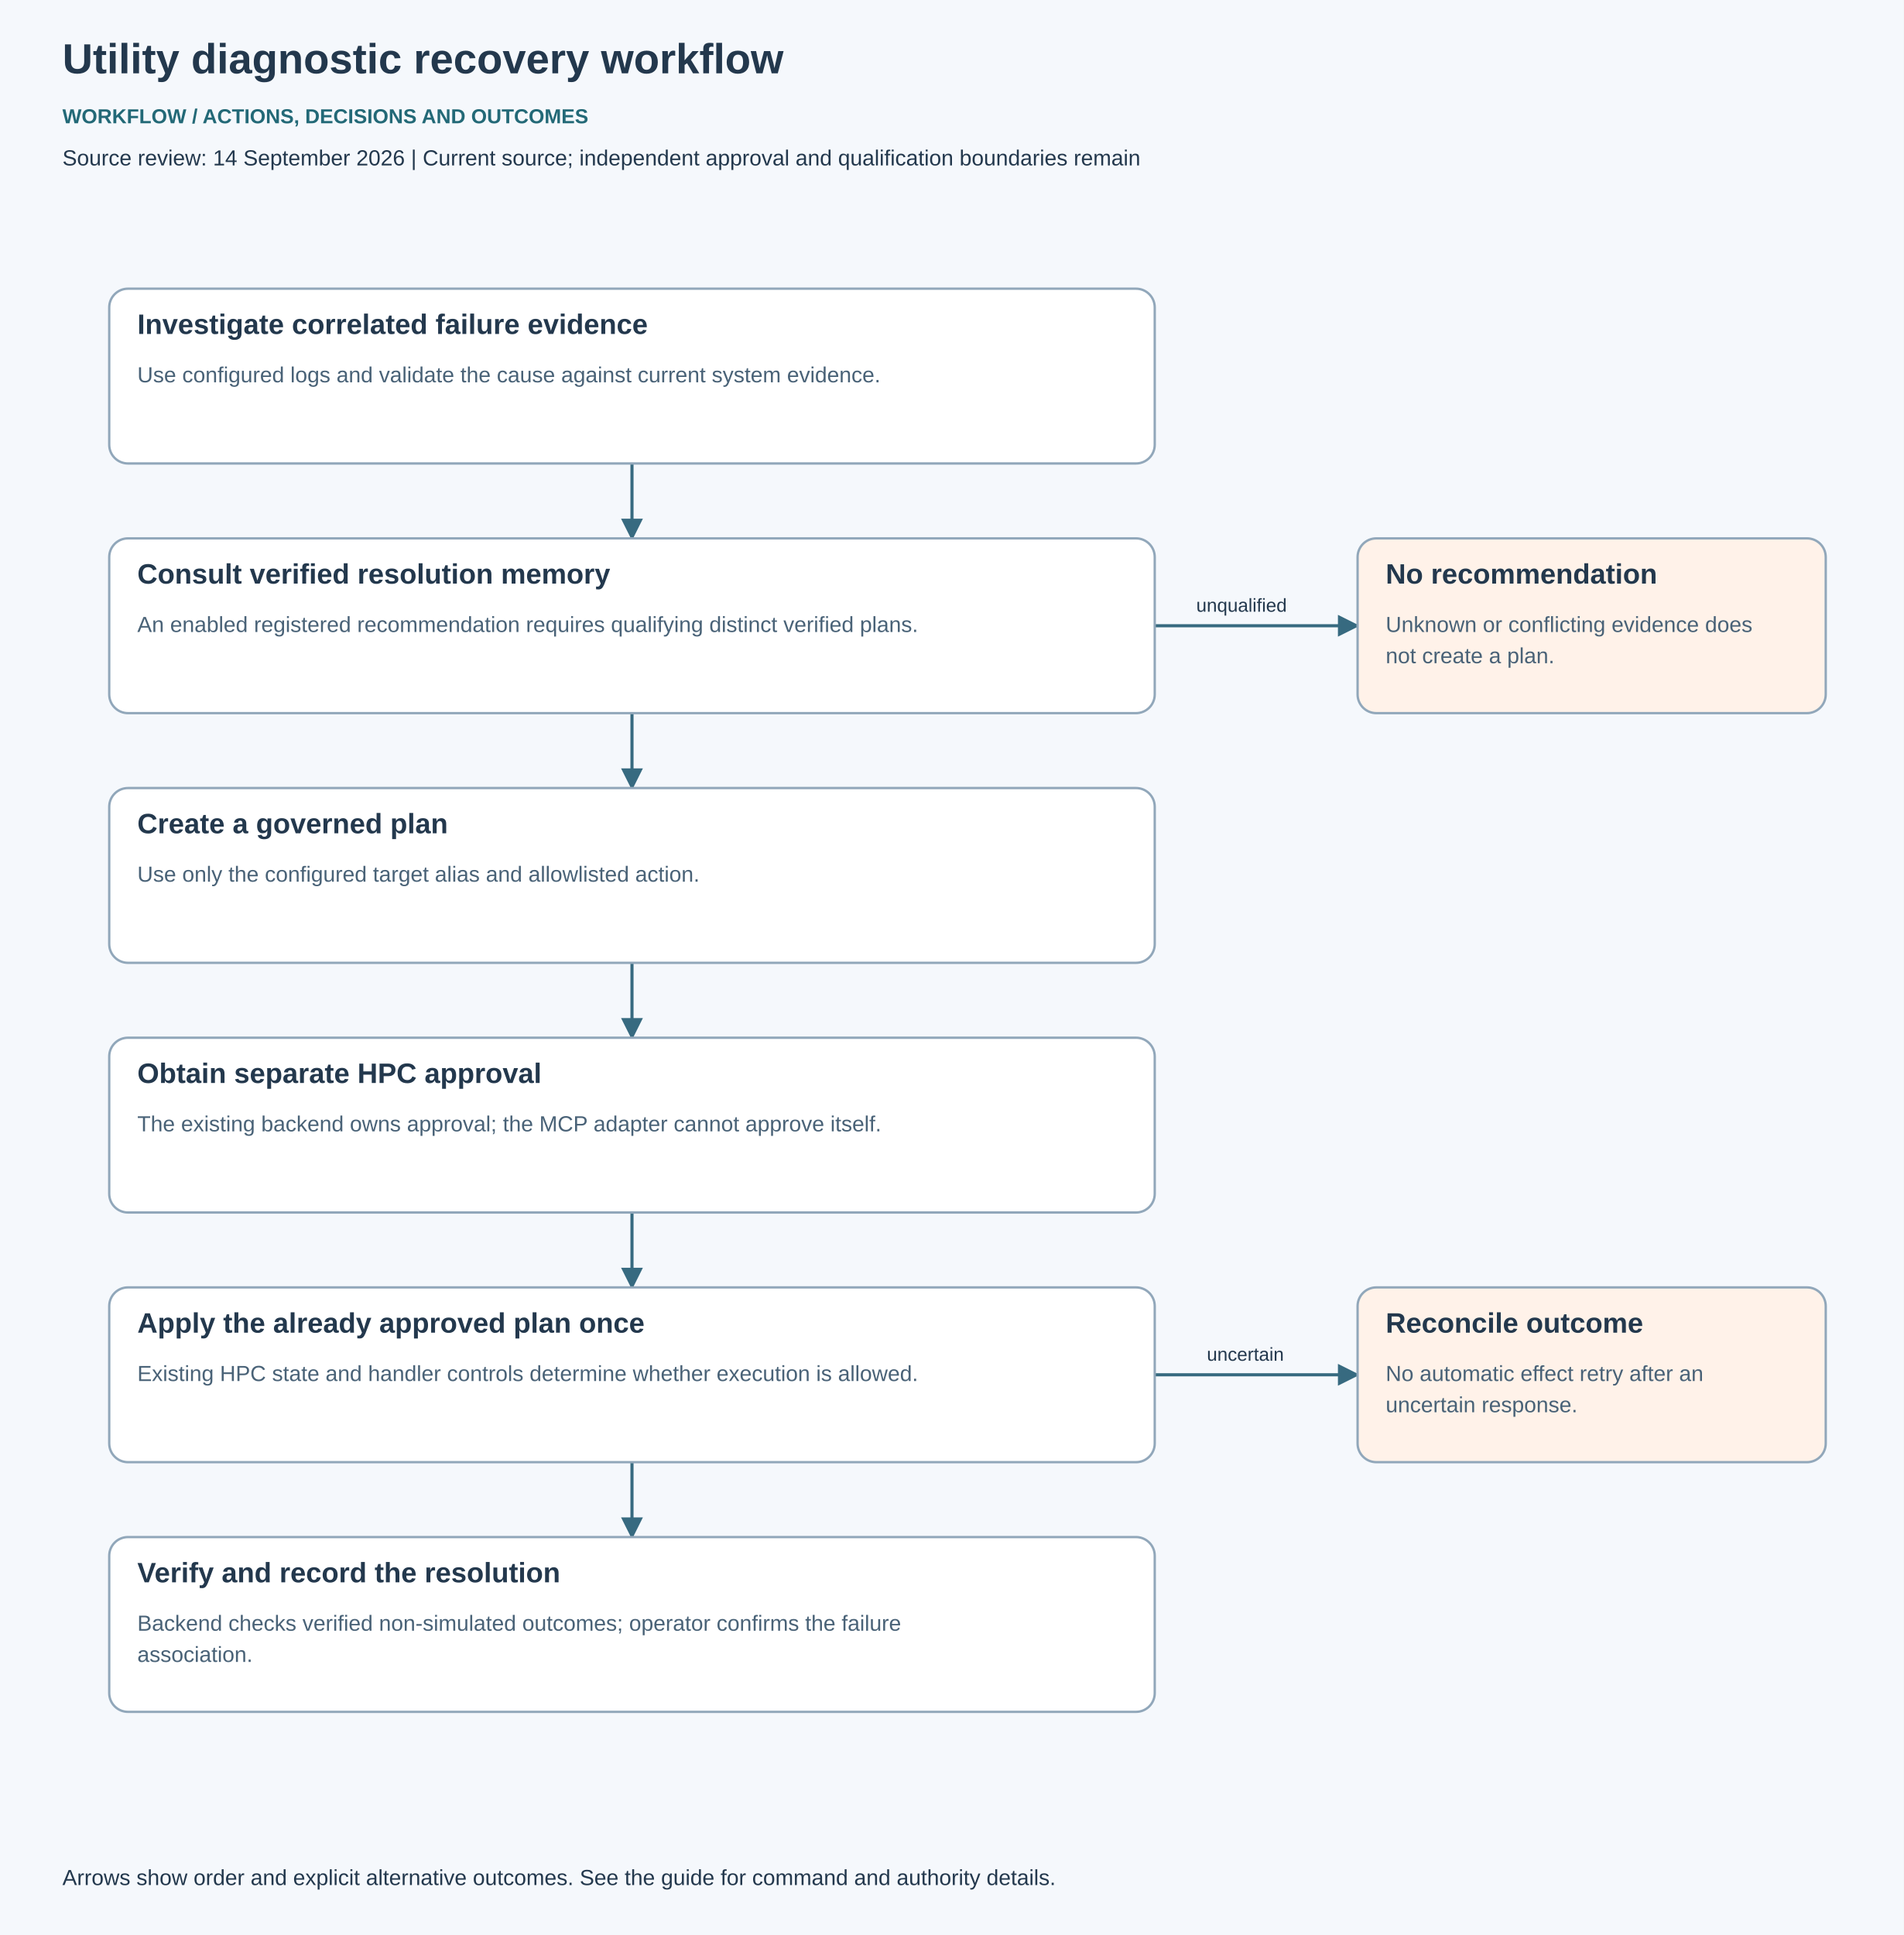
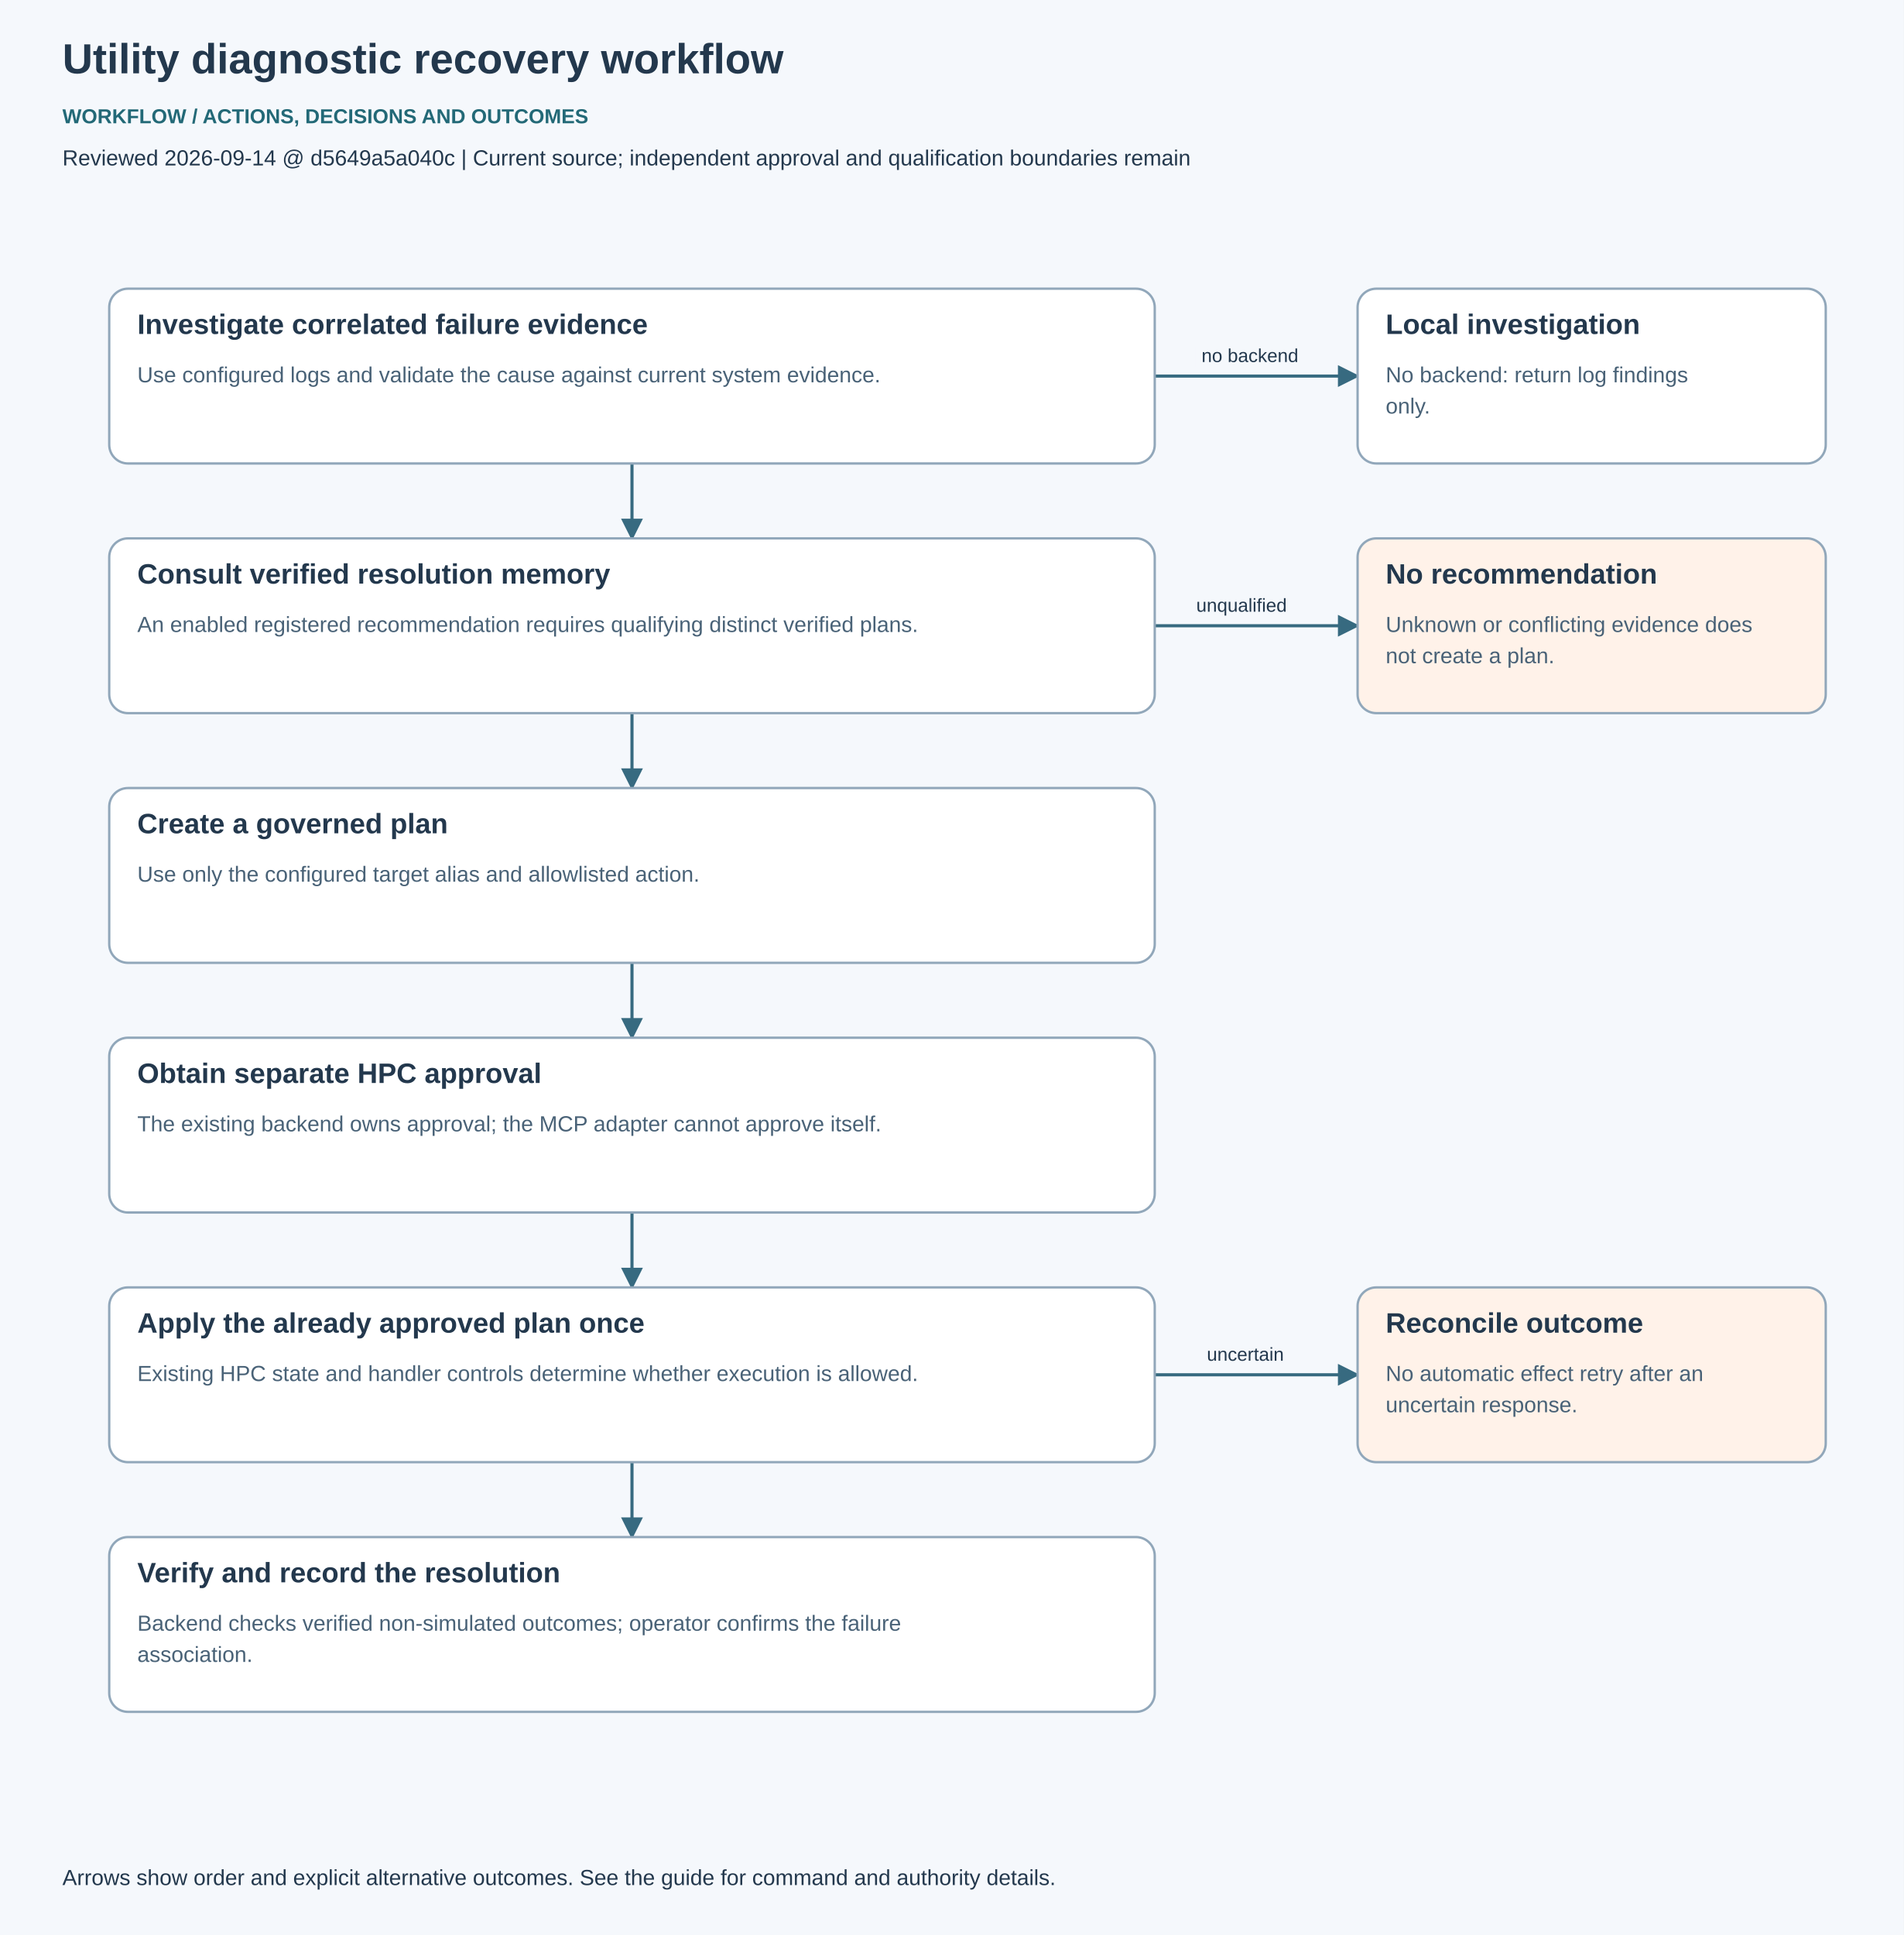
<svg xmlns="http://www.w3.org/2000/svg" width="1220" height="1240" viewBox="0 0 1220 1240" role="img" aria-labelledby="title desc">
  <rect width="1220" height="1240" fill="#f5f8fc" />
  <text x="40" y="47" font-family="Arial, sans-serif" font-size="27" font-weight="700" fill="#23384d">Utility diagnostic recovery workflow</text>
  <text x="40" y="79" font-family="Arial, sans-serif" font-size="13" font-weight="700" fill="#236977">WORKFLOW / ACTIONS, DECISIONS AND OUTCOMES</text>
-   <text x="40" y="106" font-family="Arial, sans-serif" font-size="14" font-weight="400" fill="#23384d">Source review: 14 September 2026 | Current source; independent approval and qualification boundaries remain</text>
+   <text x="40" y="106" font-family="Arial, sans-serif" font-size="14" font-weight="400" fill="#23384d">Reviewed 2026-09-14 @ d5649a5a040c | Current source; independent approval and qualification boundaries remain</text>
  <defs>
    <marker id="arrow" viewBox="0 0 10 10" refX="9" refY="5" markerWidth="7" markerHeight="7" orient="auto">
      <path d="M 0 0 L 10 5 L 0 10 z" fill="#376a80" />
    </marker>
  </defs>
  <polyline points="405.0,297 405.0,345" fill="none" stroke="#376a80" stroke-width="2" marker-end="url(#arrow)" />
  <polyline points="405.0,457 405.0,505" fill="none" stroke="#376a80" stroke-width="2" marker-end="url(#arrow)" />
  <polyline points="405.0,617 405.0,665" fill="none" stroke="#376a80" stroke-width="2" marker-end="url(#arrow)" />
  <polyline points="405.0,777 405.0,825" fill="none" stroke="#376a80" stroke-width="2" marker-end="url(#arrow)" />
  <polyline points="405.0,937 405.0,985" fill="none" stroke="#376a80" stroke-width="2" marker-end="url(#arrow)" />
  <polyline points="740,401.0 870,401.0" fill="none" stroke="#376a80" stroke-width="2" marker-end="url(#arrow)" />
  <rect x="762.6" y="379.0" width="84.8" height="19" rx="3" fill="#f5f8fc" />
  <text x="766.6" y="392.0" font-family="Arial, sans-serif" font-size="12" font-weight="400" fill="#23384d">unqualified</text>
  <polyline points="740,881.0 870,881.0" fill="none" stroke="#376a80" stroke-width="2" marker-end="url(#arrow)" />
  <rect x="769.4" y="859.0" width="71.2" height="19" rx="3" fill="#f5f8fc" />
  <text x="773.4" y="872.0" font-family="Arial, sans-serif" font-size="12" font-weight="400" fill="#23384d">uncertain</text>
+   <polyline points="740,241.0 870,241.0" fill="none" stroke="#376a80" stroke-width="2" marker-end="url(#arrow)" />
+   <rect x="766.0" y="219.0" width="78.0" height="19" rx="3" fill="#f5f8fc" />
+   <text x="770.0" y="232.0" font-family="Arial, sans-serif" font-size="12" font-weight="400" fill="#23384d">no backend</text>
  <rect x="70" y="185" width="670" height="112" rx="12" fill="#ffffff" stroke="#91a7ba" stroke-width="1.5" />
  <text x="88" y="214" font-family="Arial, sans-serif" font-size="18" font-weight="700" fill="#23384d">Investigate correlated failure evidence</text>
  <text x="88" y="245" font-family="Arial, sans-serif" font-size="14" font-weight="400" fill="#496277">Use configured logs and validate the cause against current system evidence.</text>
  <rect x="70" y="345" width="670" height="112" rx="12" fill="#ffffff" stroke="#91a7ba" stroke-width="1.5" />
  <text x="88" y="374" font-family="Arial, sans-serif" font-size="18" font-weight="700" fill="#23384d">Consult verified resolution memory</text>
  <text x="88" y="405" font-family="Arial, sans-serif" font-size="14" font-weight="400" fill="#496277">An enabled registered recommendation requires qualifying distinct verified plans.</text>
  <rect x="70" y="505" width="670" height="112" rx="12" fill="#ffffff" stroke="#91a7ba" stroke-width="1.5" />
  <text x="88" y="534" font-family="Arial, sans-serif" font-size="18" font-weight="700" fill="#23384d">Create a governed plan</text>
  <text x="88" y="565" font-family="Arial, sans-serif" font-size="14" font-weight="400" fill="#496277">Use only the configured target alias and allowlisted action.</text>
  <rect x="70" y="665" width="670" height="112" rx="12" fill="#ffffff" stroke="#91a7ba" stroke-width="1.5" />
  <text x="88" y="694" font-family="Arial, sans-serif" font-size="18" font-weight="700" fill="#23384d">Obtain separate HPC approval</text>
  <text x="88" y="725" font-family="Arial, sans-serif" font-size="14" font-weight="400" fill="#496277">The existing backend owns approval; the MCP adapter cannot approve itself.</text>
  <rect x="70" y="825" width="670" height="112" rx="12" fill="#ffffff" stroke="#91a7ba" stroke-width="1.5" />
  <text x="88" y="854" font-family="Arial, sans-serif" font-size="18" font-weight="700" fill="#23384d">Apply the already approved plan once</text>
  <text x="88" y="885" font-family="Arial, sans-serif" font-size="14" font-weight="400" fill="#496277">Existing HPC state and handler controls determine whether execution is allowed.</text>
  <rect x="70" y="985" width="670" height="112" rx="12" fill="#ffffff" stroke="#91a7ba" stroke-width="1.5" />
  <text x="88" y="1014" font-family="Arial, sans-serif" font-size="18" font-weight="700" fill="#23384d">Verify and record the resolution</text>
  <text x="88" y="1045" font-family="Arial, sans-serif" font-size="14" font-weight="400" fill="#496277">Backend checks verified non-simulated outcomes; operator confirms the failure</text>
  <text x="88" y="1065" font-family="Arial, sans-serif" font-size="14" font-weight="400" fill="#496277">association.</text>
  <rect x="870" y="345" width="300" height="112" rx="12" fill="#fff2e9" stroke="#91a7ba" stroke-width="1.5" />
  <text x="888" y="374" font-family="Arial, sans-serif" font-size="18" font-weight="700" fill="#23384d">No recommendation</text>
  <text x="888" y="405" font-family="Arial, sans-serif" font-size="14" font-weight="400" fill="#496277">Unknown or conflicting evidence does</text>
  <text x="888" y="425" font-family="Arial, sans-serif" font-size="14" font-weight="400" fill="#496277">not create a plan.</text>
  <rect x="870" y="825" width="300" height="112" rx="12" fill="#fff2e9" stroke="#91a7ba" stroke-width="1.5" />
  <text x="888" y="854" font-family="Arial, sans-serif" font-size="18" font-weight="700" fill="#23384d">Reconcile outcome</text>
  <text x="888" y="885" font-family="Arial, sans-serif" font-size="14" font-weight="400" fill="#496277">No automatic effect retry after an</text>
  <text x="888" y="905" font-family="Arial, sans-serif" font-size="14" font-weight="400" fill="#496277">uncertain response.</text>
+   <rect x="870" y="185" width="300" height="112" rx="12" fill="#ffffff" stroke="#91a7ba" stroke-width="1.5" />
+   <text x="888" y="214" font-family="Arial, sans-serif" font-size="18" font-weight="700" fill="#23384d">Local investigation</text>
+   <text x="888" y="245" font-family="Arial, sans-serif" font-size="14" font-weight="400" fill="#496277">No backend: return log findings</text>
+   <text x="888" y="265" font-family="Arial, sans-serif" font-size="14" font-weight="400" fill="#496277">only.</text>
  <text x="40" y="1208" font-family="Arial, sans-serif" font-size="14" font-weight="400" fill="#23384d">Arrows show order and explicit alternative outcomes. See the guide for command and authority details.</text>
</svg>
